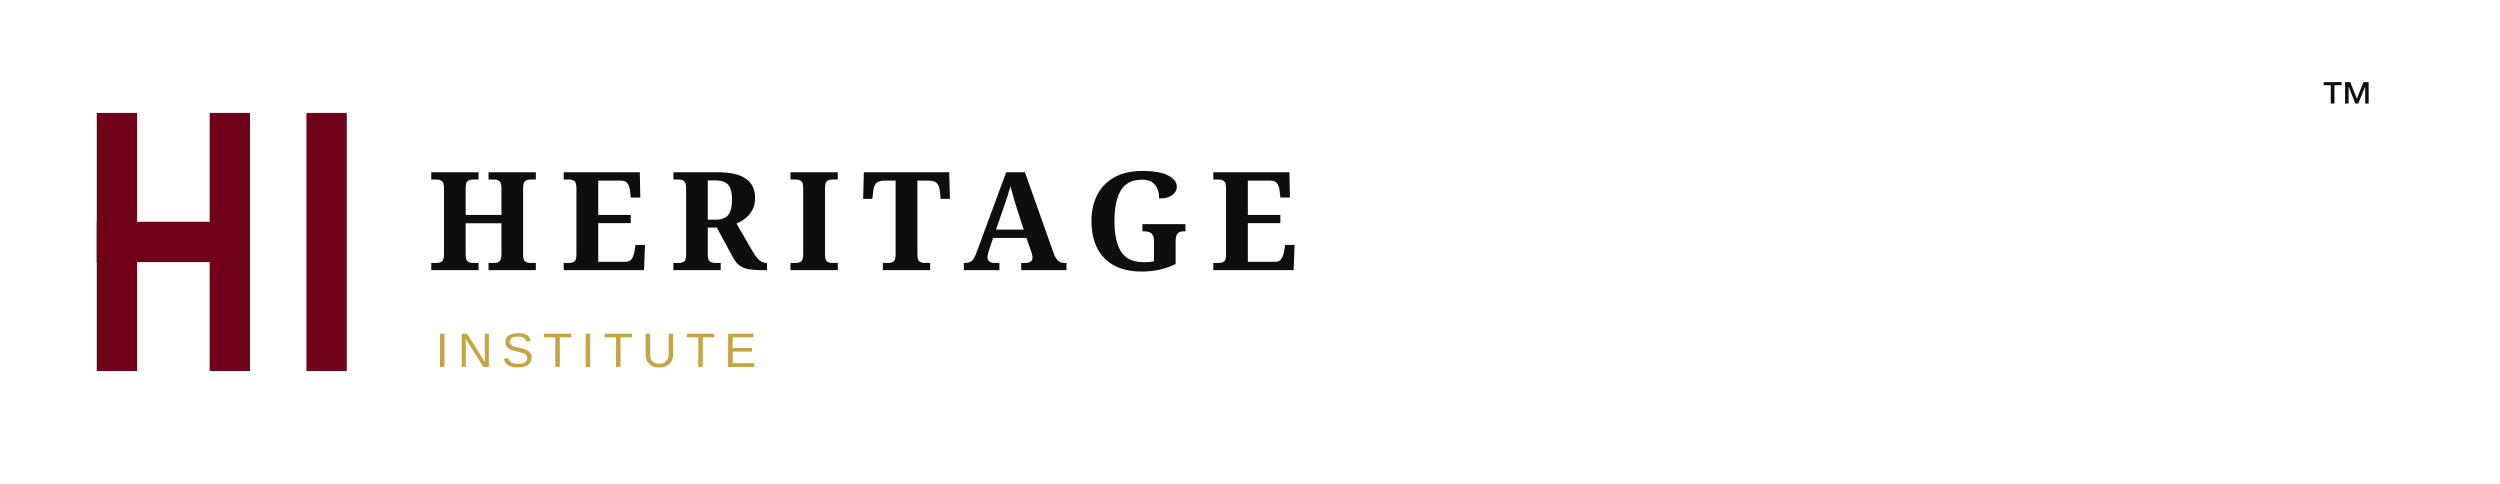
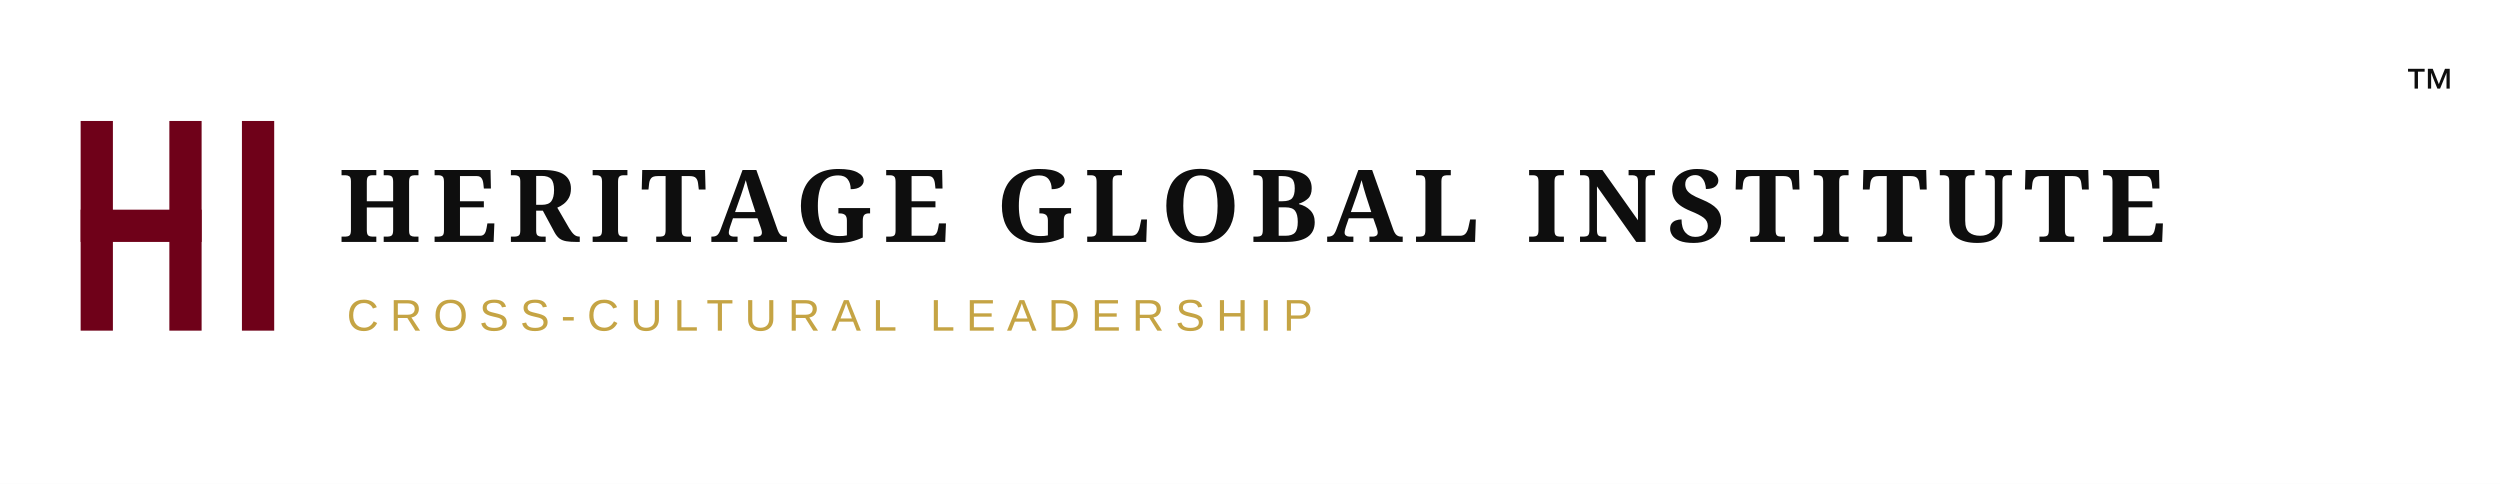
<svg xmlns="http://www.w3.org/2000/svg" viewBox="0 0 620 120" role="img" aria-labelledby="title desc">
  <rect width="620" height="120" fill="#FFFFFF" />
  <g fill="#6F0119">
-     <rect x="24" y="28" width="10" height="64" />
-     <rect x="52" y="28" width="10" height="64" />
-     <rect x="24" y="55" width="38" height="10" />
-     <rect x="76" y="28" width="10" height="64" />
+     <rect x="20" y="30" width="8" height="52" />
+     <rect x="42" y="30" width="8" height="52" />
+     <rect x="20" y="52" width="30" height="8" />
+     <rect x="60" y="30" width="8" height="52" />
  </g>
-   <text x="106" y="67" font-family="Cinzel, Georgia, serif" font-size="34" font-weight="700" letter-spacing="5" fill="#0E0E0E">HERITAGE</text>
-   <text x="108" y="91" font-family="Jost, Arial, sans-serif" font-size="12" font-weight="300" letter-spacing="2.2" fill="#C5A444">INSTITUTE</text>
-   <text x="575" y="30" font-family="Arial, sans-serif" font-size="14" fill="#0E0E0E">™</text>
+   <text x="84" y="60" font-family="Cinzel, Georgia, serif" font-size="25" font-weight="700" letter-spacing="2.6" fill="#0E0E0E">HERITAGE GLOBAL INSTITUTE</text>
+   <text x="86" y="82" font-family="Jost, Arial, sans-serif" font-size="11" font-weight="300" letter-spacing="2.8" fill="#C5A444">CROSS-CULTURAL LEADERSHIP</text>
+   <text x="596" y="26" font-family="Arial, sans-serif" font-size="13" fill="#0E0E0E">™</text>
</svg>
